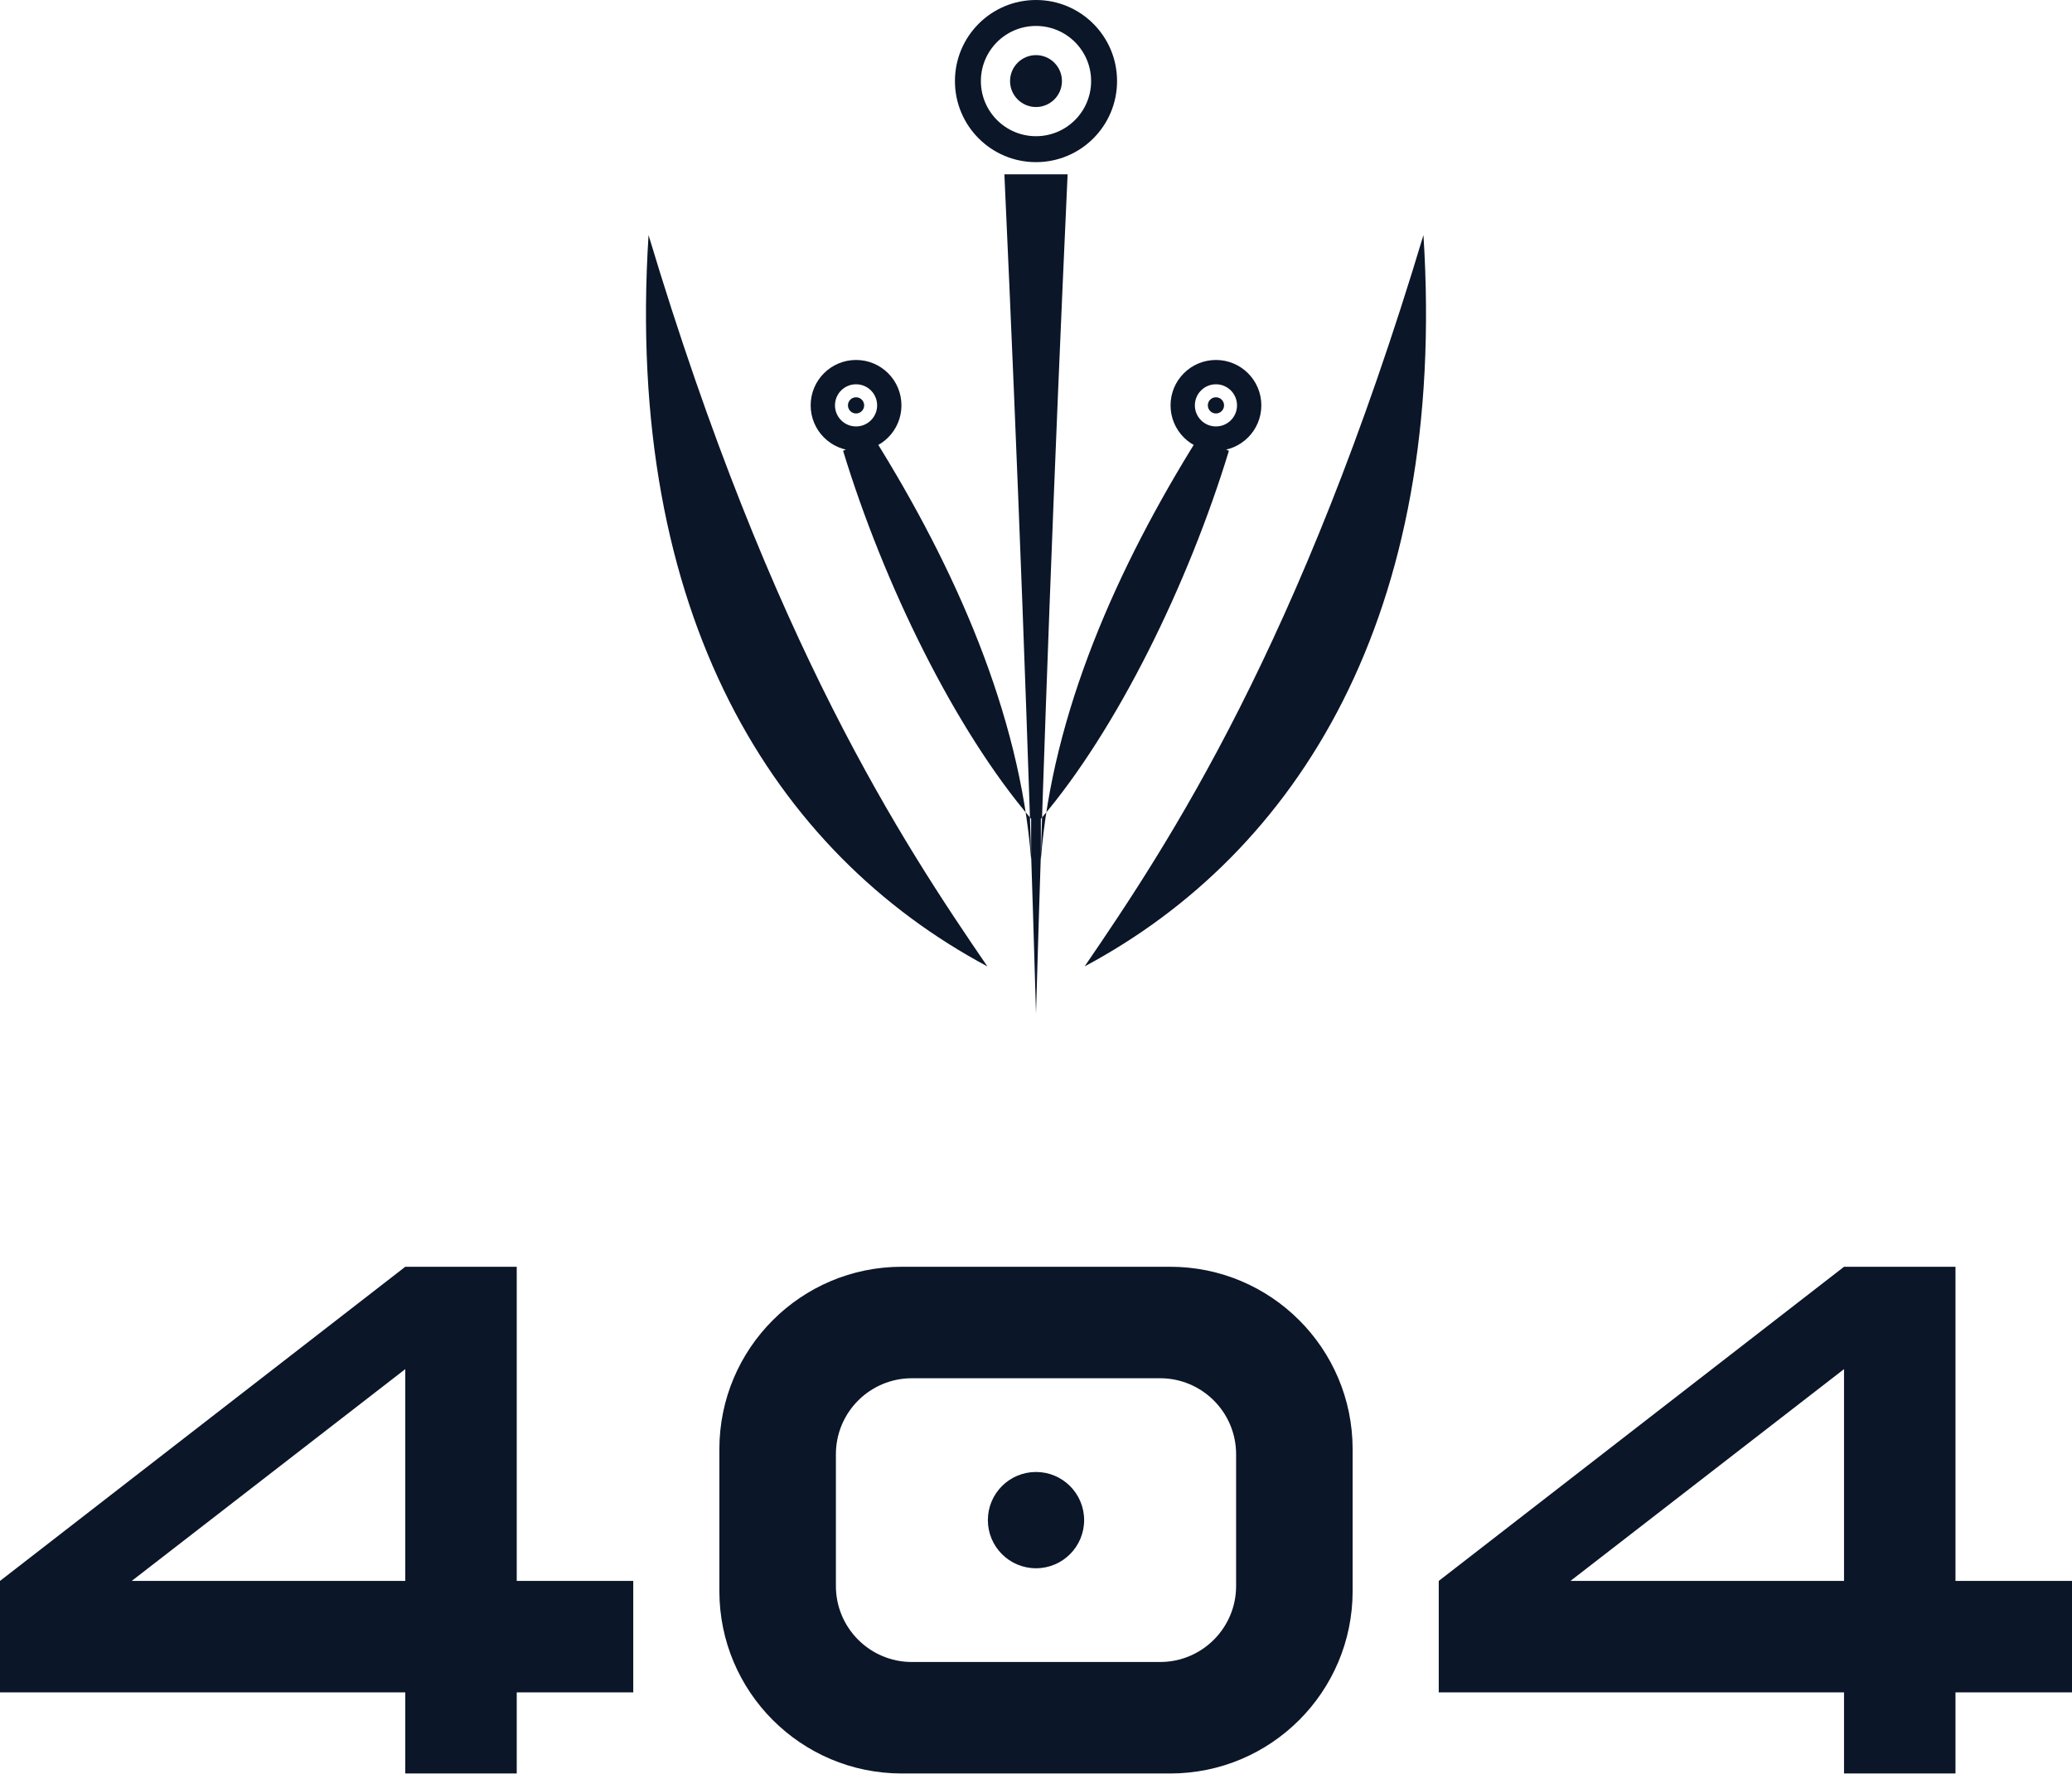
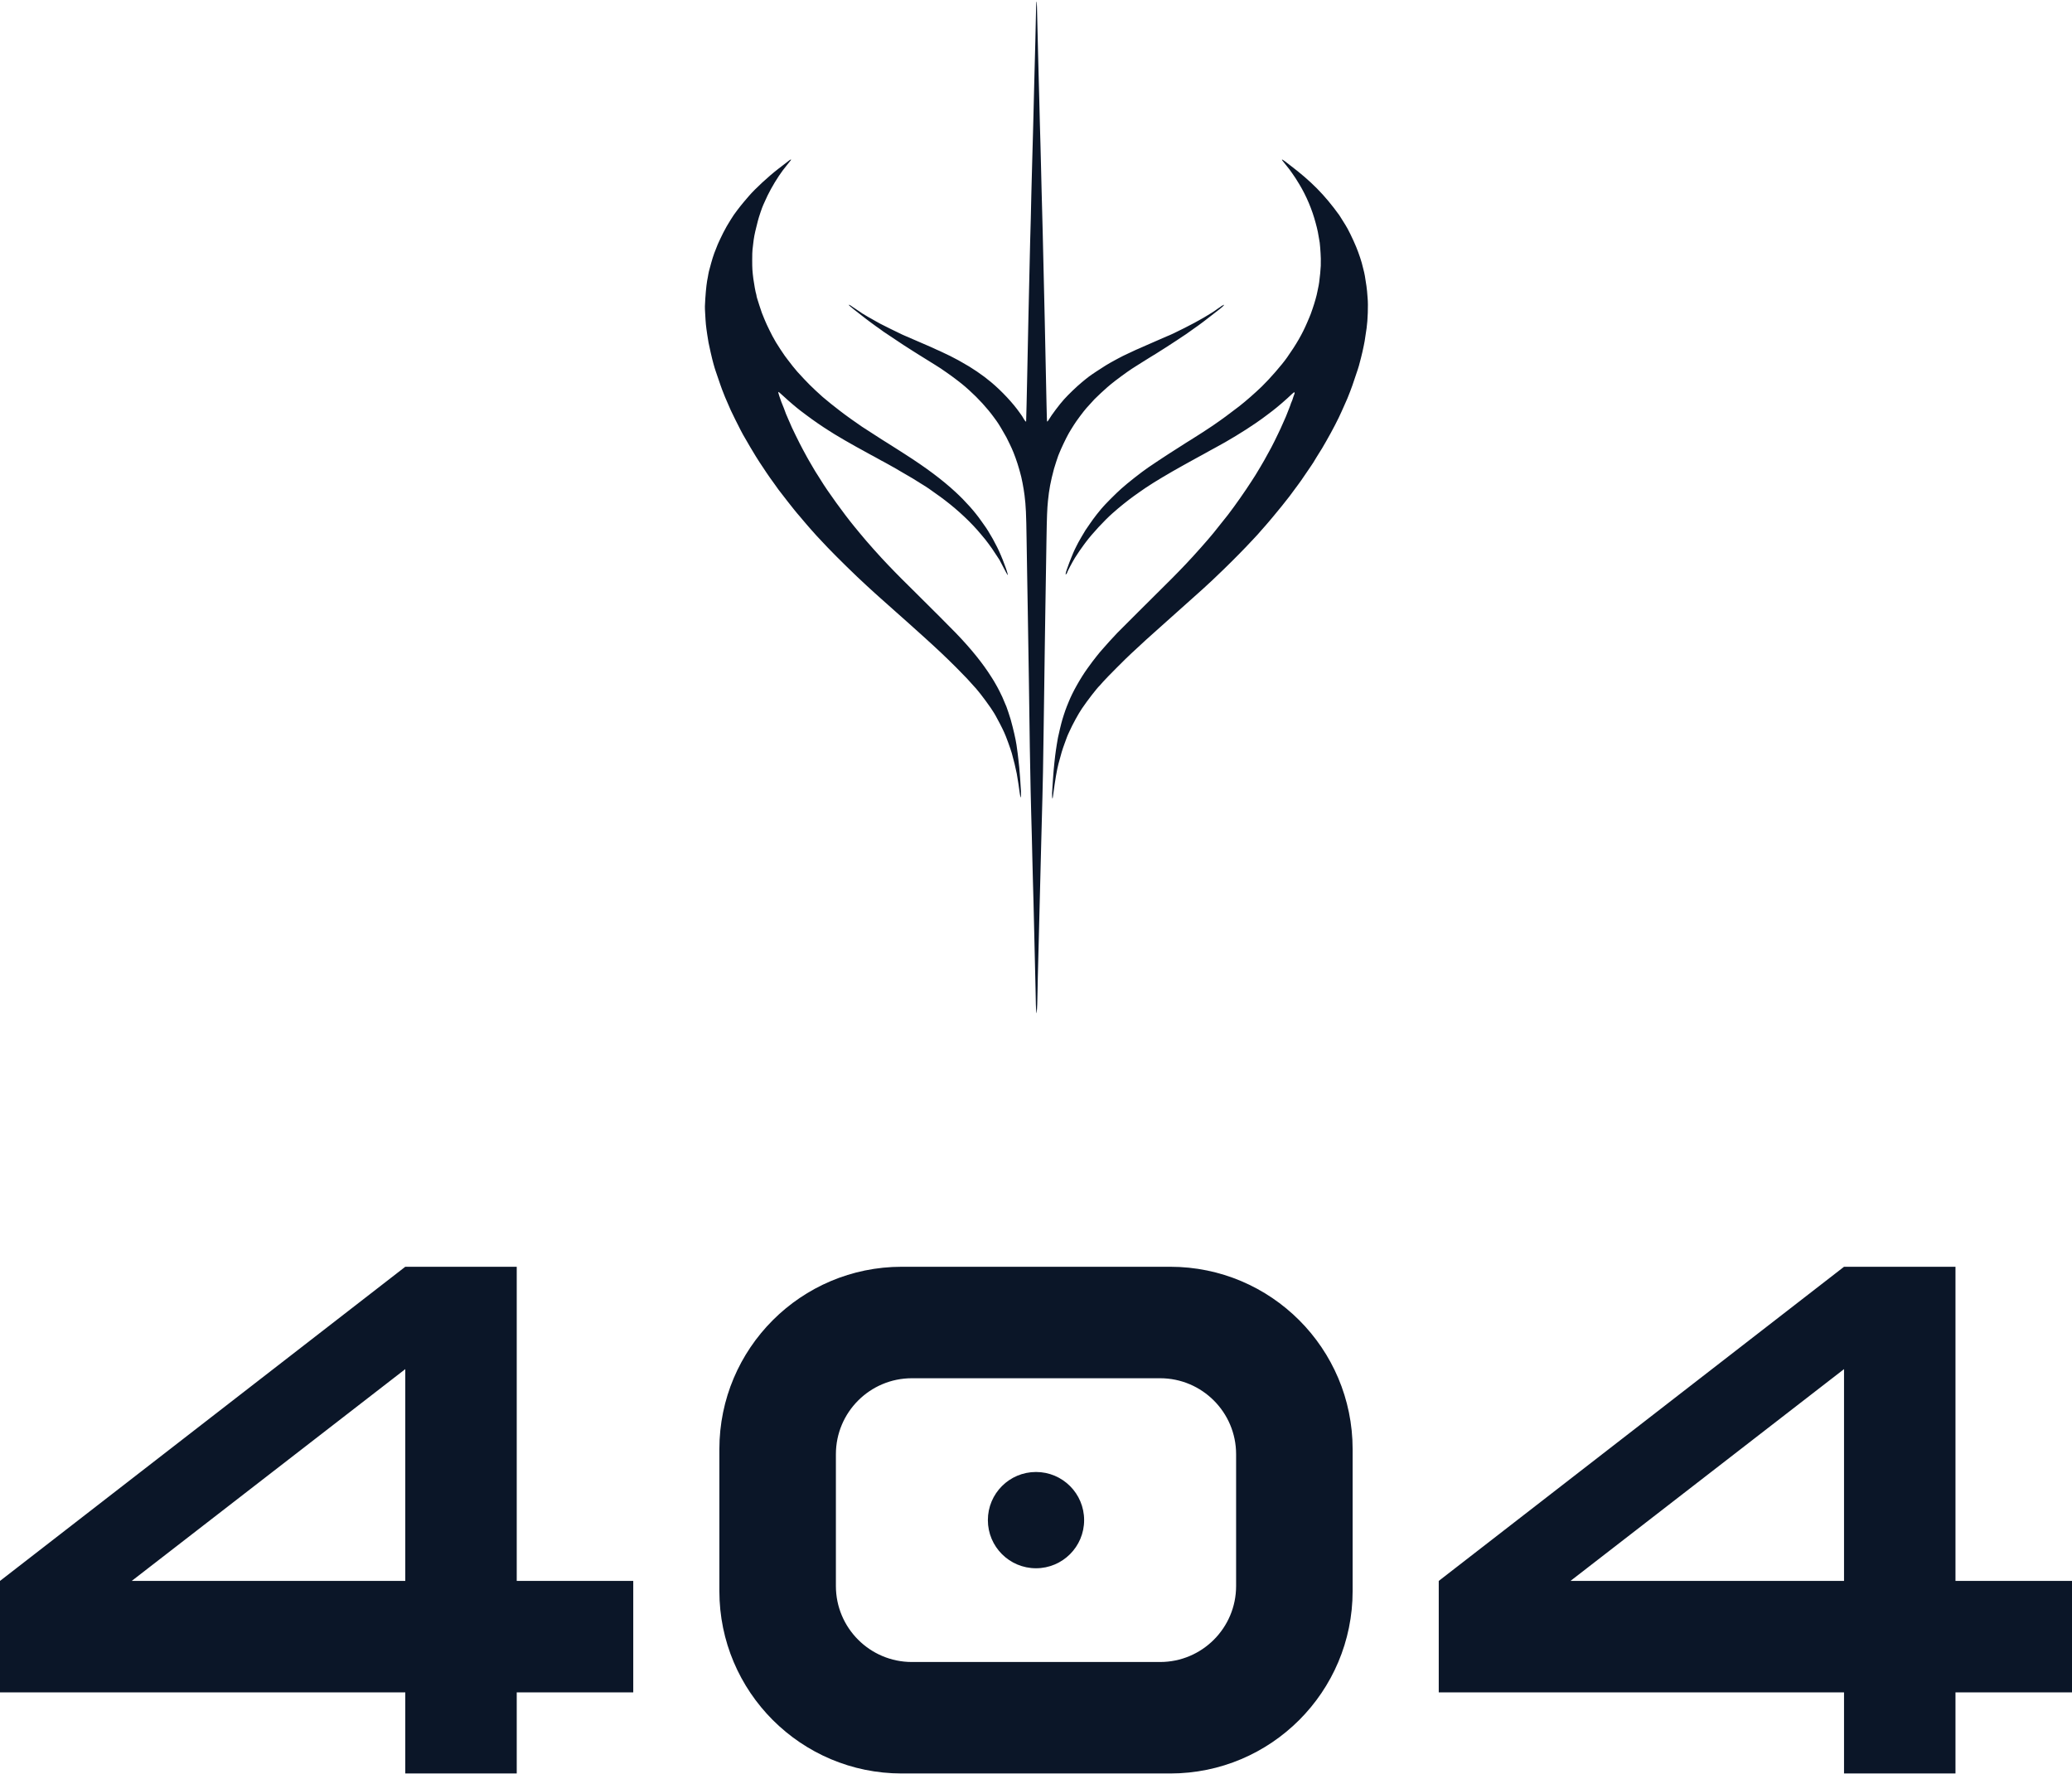
<svg xmlns="http://www.w3.org/2000/svg" viewBox="0 0 409 350">
-   <path transform="translate(0 0)" fill="#0B1628" d="M198.26 34.4L210.74 34.4Q206.74 121.6 204.5 200Q202.26 121.6 198.26 34.4ZM280.98 46.4C285.78 121.6 256.02 168.32 214.1 190.72C230.74 166.4 256.66 127.36 280.98 46.4ZM205.46 169.6C207.7 140.8 220.5 112 236.5 86.4L242.58 88.96C234.58 115.2 220.5 144 205.46 161.6ZM240.02 71.04C244.97 71.04 248.98 75.05 248.98 80C248.98 84.95 244.97 88.96 240.02 88.96C235.07 88.96 231.06 84.95 231.06 80C231.06 75.05 235.07 71.04 240.02 71.04ZM240.02 78.4C240.9 78.4 241.62 79.12 241.62 80C241.62 80.88 240.9 81.6 240.02 81.6C239.14 81.6 238.42 80.88 238.42 80C238.42 79.12 239.14 78.4 240.02 78.4ZM128.02 46.4C152.34 127.36 178.26 166.4 194.9 190.72C152.98 168.32 123.22 121.6 128.02 46.4ZM203.54 169.6L203.54 161.6C188.5 144 174.42 115.2 166.42 88.96L172.5 86.4C188.5 112 201.3 140.8 203.54 169.6ZM168.98 71.04C173.93 71.04 177.94 75.05 177.94 80C177.94 84.95 173.93 88.96 168.98 88.96C164.03 88.96 160.02 84.95 160.02 80C160.02 75.05 164.03 71.04 168.98 71.04ZM168.98 78.4C169.86 78.4 170.58 79.12 170.58 80C170.58 80.88 169.86 81.6 168.98 81.6C168.1 81.6 167.38 80.88 167.38 80C167.38 79.12 168.1 78.4 168.98 78.4ZM204.5 0C213.34 0 220.5 7.16 220.5 16C220.5 24.84 213.34 32 204.5 32C195.66 32 188.5 24.84 188.5 16C188.5 7.16 195.66 0 204.5 0ZM204.5 10.88C207.33 10.88 209.62 13.17 209.62 16C209.62 18.83 207.33 21.12 204.5 21.12C201.67 21.12 199.38 18.83 199.38 16C199.38 13.17 201.67 10.88 204.5 10.88ZM240.02 75.84C237.72 75.84 235.86 77.7 235.86 80C235.86 82.3 237.72 84.16 240.02 84.16C242.32 84.16 244.18 82.3 244.18 80C244.18 77.7 242.32 75.84 240.02 75.84ZM168.98 75.84C166.68 75.84 164.82 77.7 164.82 80C164.82 82.3 166.68 84.16 168.98 84.16C171.28 84.16 173.14 82.3 173.14 80C173.14 77.7 171.28 75.84 168.98 75.84ZM204.5 5.12C198.49 5.12 193.62 9.99 193.62 16C193.62 22.01 198.49 26.88 204.5 26.88C210.51 26.88 215.38 22.01 215.38 16C215.38 9.99 210.51 5.12 204.5 5.12ZM80 250L102 250L102 312L125 312L125 334L102 334L102 350L80 350L80 334L0 334L0 312ZM178 250L231 250C250.88 250 267 266.12 267 286L267 314C267 333.88 250.88 350 231 350L178 350C158.12 350 142 333.88 142 314L142 286C142 266.12 158.12 250 178 250ZM204.5 290.5C209.75 290.5 214 294.75 214 300C214 305.25 209.75 309.5 204.5 309.5C199.25 309.5 195 305.25 195 300C195 294.75 199.25 290.5 204.5 290.5ZM364 250L386 250L386 312L409 312L409 334L386 334L386 350L364 350L364 334L284 334L284 312ZM80 270.2L26 312L80 312L80 270.2ZM180 272C171.72 272 165 278.72 165 287L165 313C165 321.28 171.72 328 180 328L229 328C237.28 328 244 321.28 244 313L244 287C244 278.72 237.28 272 229 272L180 272ZM364 270.2L310 312L364 312L364 270.2Z" />
+   <path transform="translate(0 0)" fill="#0B1628" d="M204.56 199.66C204.48 198.96 204.46 198.1 204.41 195.16C204.35 192.01 204.29 189.34 204.15 184.02C204.1 182.29 204.04 179.63 204.01 178.13C203.98 176.63 203.93 174.67 203.89 173.77C203.86 172.88 203.81 170.92 203.78 169.42C203.75 167.91 203.7 165.84 203.67 164.8C203.63 163.77 203.58 161.81 203.55 160.44C203.52 159.08 203.47 157.07 203.44 155.97C203.37 153.38 203.2 143.22 203.1 134.56C203.06 131.99 203.01 128.62 202.98 127.07C202.95 125.52 202.9 122.4 202.87 120.15C202.84 117.89 202.79 114.74 202.75 113.15C202.72 111.55 202.67 108.46 202.64 106.28C202.57 101.45 202.5 99.83 202.24 97.77C202.04 96.2 201.67 94.28 201.36 93.24C201.32 93.1 201.23 92.78 201.16 92.53C200.8 91.23 200.17 89.48 199.71 88.48C199.6 88.26 199.44 87.91 199.34 87.69C199.17 87.33 198.8 86.57 198.66 86.31C198.08 85.24 197.07 83.55 196.72 83.09C196.61 82.94 196.36 82.61 196.18 82.35C194.88 80.56 193.08 78.6 191.31 77.01C190.98 76.72 190.62 76.4 190.51 76.3C189.91 75.76 187.97 74.28 186.92 73.56C186.56 73.32 186.2 73.07 186.12 73.01C185.97 72.89 185.72 72.72 184.62 72.03C183.48 71.31 182.12 70.46 181.45 70.06C181.12 69.86 180.6 69.53 180.29 69.33C179.48 68.8 179.08 68.56 178.35 68.09C177.92 67.82 174.58 65.59 174.39 65.45C174.07 65.2 173.15 64.55 172.91 64.39C172.77 64.3 172.35 63.99 171.98 63.71C171.61 63.43 171.18 63.11 171.03 63C170.88 62.89 170.42 62.53 170 62.2C169.58 61.88 168.98 61.41 168.67 61.16C168.03 60.67 167.56 60.25 167.56 60.19C167.56 60.12 167.67 60.15 167.83 60.25C167.92 60.31 168.13 60.45 168.3 60.57C168.47 60.68 168.74 60.86 168.9 60.97C169.75 61.58 170.77 62.23 171.37 62.55C171.58 62.66 171.84 62.81 171.96 62.88C172.48 63.17 172.61 63.25 172.77 63.34C173.32 63.67 173.88 63.97 175.71 64.87C176.83 65.42 177.85 65.92 177.99 65.98C178.12 66.04 178.34 66.14 178.46 66.19C180.18 66.95 182.54 67.97 182.85 68.09C183.07 68.18 183.4 68.32 183.59 68.41C183.78 68.49 184.05 68.62 184.19 68.68C184.33 68.74 184.61 68.87 184.81 68.97C185.02 69.06 185.35 69.21 185.56 69.3C186.88 69.9 188.4 70.66 189.14 71.08C189.35 71.2 189.65 71.37 189.83 71.47C191.81 72.55 194 74.04 195.66 75.44C197.74 77.18 199.96 79.56 201.28 81.45C201.43 81.65 201.63 81.95 201.75 82.11C201.86 82.28 202.02 82.53 202.1 82.69C202.24 82.96 202.5 83.26 202.55 83.21C202.56 83.2 202.6 81.7 202.64 79.88C202.67 78.07 202.72 75.59 202.76 74.39C202.79 73.18 202.84 70.8 202.87 69.09C202.9 67.38 202.96 64.36 203.01 62.37C203.06 60.38 203.12 57.61 203.15 56.22C203.32 48.42 203.39 45.78 203.47 43.2C203.51 41.64 203.56 39.46 203.58 38.36C203.6 37.27 203.64 35.72 203.67 34.92C203.7 34.12 203.75 32.29 203.78 30.85C203.81 29.4 203.86 27.47 203.9 26.55C203.93 25.62 203.98 23.71 204.01 22.3C204.04 20.89 204.1 18.3 204.15 16.55C204.37 8.44 204.41 6.5 204.47 3.68C204.5 2.02 204.54 0.57 204.57 0.46C204.67 0 204.68 0.03 204.89 9.74C204.94 11.92 205 14.41 205.03 15.27C205.06 16.13 205.12 18.16 205.15 19.77C205.18 21.38 205.23 23.38 205.26 24.21C205.29 25.04 205.34 26.95 205.38 28.45C205.41 29.96 205.46 31.91 205.49 32.78C205.52 33.66 205.57 35.71 205.6 37.34C205.63 38.97 205.69 40.99 205.72 41.84C205.75 42.68 205.8 44.59 205.83 46.08C205.86 47.57 205.92 50.29 205.97 52.12C206.05 55.39 206.12 58.26 206.23 63.37C206.33 68.18 206.48 75.11 206.58 79.93C206.62 81.71 206.66 83.17 206.68 83.18C206.75 83.22 206.89 83.07 207.05 82.79C207.54 81.93 209.15 79.79 210.04 78.81C210.91 77.84 212.54 76.28 213.52 75.47C214.78 74.42 215.09 74.19 216.37 73.34C217.92 72.31 218.69 71.84 219.92 71.17C220.13 71.06 220.47 70.88 220.68 70.76C221.29 70.43 222.06 70.04 222.52 69.84C222.75 69.73 223.23 69.5 223.59 69.34C223.94 69.17 224.24 69.03 224.25 69.03C224.27 69.03 224.48 68.94 224.72 68.83C225.35 68.54 225.54 68.45 226.19 68.18C226.98 67.84 229.96 66.54 230.24 66.41C230.37 66.35 230.49 66.3 230.51 66.3C230.53 66.3 230.73 66.21 230.96 66.11C231.19 66 231.53 65.84 231.72 65.76C231.9 65.67 232.87 65.2 233.85 64.71C236.44 63.42 239.09 61.88 240.37 60.92C240.56 60.78 240.77 60.64 240.83 60.61C240.9 60.58 240.98 60.52 241.02 60.47C241.07 60.42 241.12 60.38 241.15 60.38C241.18 60.38 241.28 60.32 241.37 60.26C241.46 60.19 241.56 60.15 241.6 60.16C241.69 60.19 241.31 60.57 240.72 61.03C240.23 61.41 238.44 62.8 238.18 63C238.08 63.08 237.79 63.3 237.53 63.5C237.28 63.7 236.83 64.03 236.53 64.24C236.23 64.44 235.77 64.77 235.51 64.96C234.69 65.55 234.52 65.68 234.12 65.95C233.9 66.09 233.59 66.3 233.42 66.41C233.25 66.52 232.75 66.86 232.3 67.16C231.45 67.73 231.27 67.85 230.21 68.52C229.85 68.74 229.32 69.08 229.04 69.26C228.76 69.45 228.37 69.69 228.19 69.8C228 69.91 227.5 70.21 227.09 70.47C226.68 70.73 225.93 71.19 225.44 71.5C224.94 71.81 224.35 72.19 224.11 72.34C223.88 72.49 223.55 72.7 223.39 72.8C222.55 73.34 220.06 75.17 219.28 75.83C219.02 76.05 218.7 76.32 218.57 76.43C218.23 76.7 216.38 78.43 216.05 78.78C215.8 79.04 215.02 79.9 214.45 80.54C213.92 81.13 212.42 83.14 211.98 83.86C211.81 84.13 211.56 84.53 211.43 84.74C211.3 84.95 211.14 85.21 211.08 85.32C211.02 85.43 210.92 85.62 210.84 85.75C210.45 86.43 209.4 88.64 209.11 89.4C209.03 89.61 208.93 89.84 208.9 89.91C208.82 90.1 208.16 92.11 208.05 92.53C207.39 95 207.08 96.62 206.86 98.85C206.7 100.4 206.64 102.07 206.57 106.4C206.49 111.5 206.41 116.83 206.34 120.69C206.31 122.49 206.26 125.81 206.23 128.07C206.2 130.32 206.15 133.95 206.12 136.13C206.09 138.3 206.04 142.08 206 144.53C205.92 150.58 205.84 155.11 205.77 157.28C205.74 158.29 205.69 160.16 205.66 161.44C205.63 162.73 205.58 164.78 205.54 166C205.4 171.4 205.19 179.63 205.03 186.13C204.97 188.72 204.89 191.69 204.86 192.74C204.83 193.79 204.8 195.18 204.8 195.84C204.8 197.09 204.71 199.39 204.64 199.77L204.6 200L204.56 199.66ZM207.68 157.18C207.66 156.88 207.68 156.22 207.74 155.43C207.79 154.73 207.85 153.79 207.88 153.36C207.98 151.82 208.26 149.15 208.43 148.06C208.48 147.74 208.55 147.24 208.6 146.95C208.71 146.12 208.89 145.24 209.23 143.84C209.34 143.4 209.45 142.94 209.48 142.82C209.7 141.93 210.25 140.23 210.6 139.37C210.71 139.11 210.87 138.71 210.96 138.49C211.71 136.61 213.29 133.8 214.68 131.88C215.52 130.72 215.8 130.34 216.39 129.6C216.76 129.13 217.09 128.74 217.1 128.72C217.12 128.71 217.44 128.34 217.82 127.9C218.5 127.11 219.37 126.15 220.55 124.9C220.9 124.53 222.73 122.7 224.62 120.83C231.9 113.61 232.05 113.45 234.11 111.29C235.81 109.5 238.39 106.59 239.53 105.19C240.35 104.18 242.08 102.01 242.4 101.59C243.8 99.77 245.85 96.84 247.07 94.93C247.3 94.56 247.65 94.02 247.84 93.73C248.02 93.45 248.47 92.71 248.82 92.1C249.18 91.49 249.49 90.95 249.52 90.9C249.68 90.63 250.28 89.54 250.54 89.05C250.71 88.74 250.9 88.38 250.97 88.26C251.14 87.97 251.98 86.27 252.33 85.52C252.48 85.21 252.69 84.77 252.79 84.55C252.89 84.33 253.15 83.76 253.36 83.27C253.57 82.79 253.76 82.35 253.79 82.3C253.81 82.25 253.92 81.99 254.02 81.73C254.29 81 254.41 80.7 254.5 80.51C254.62 80.22 254.81 79.71 254.81 79.65C254.81 79.62 254.85 79.52 254.9 79.43C255.01 79.22 255.18 78.75 255.3 78.32C255.35 78.15 255.43 77.94 255.47 77.85C255.58 77.65 255.58 77.41 255.47 77.41C255.43 77.41 255.21 77.58 255 77.78C253.98 78.77 252.16 80.34 251.17 81.09C250.87 81.32 250.32 81.74 249.94 82.02C249.28 82.52 248.96 82.75 247.82 83.54C245.55 85.1 242.32 87.06 239.95 88.32C239.68 88.47 239.22 88.72 238.92 88.88C238.62 89.05 238.03 89.37 237.61 89.61C237.19 89.84 236.59 90.17 236.27 90.34C235.96 90.5 235.3 90.87 234.8 91.15C234.3 91.43 233.72 91.75 233.52 91.86C232.89 92.19 230.05 93.83 229.35 94.26C228.99 94.48 228.61 94.71 228.5 94.78C228.39 94.84 228.23 94.94 228.15 94.99C228.06 95.05 227.83 95.19 227.63 95.31C226.59 95.97 225.52 96.67 224.83 97.18C224.57 97.36 224.13 97.68 223.83 97.89C222.86 98.57 220.7 100.3 219.96 100.99C219.91 101.03 219.75 101.17 219.61 101.29C217.97 102.74 215.6 105.31 214.36 106.96C214.23 107.14 214.06 107.37 213.97 107.48C213.54 108.04 212.61 109.4 212.18 110.1C211.64 110.97 210.61 112.94 210.61 113.1C210.61 113.13 210.55 113.21 210.48 113.28L210.34 113.41L210.37 113.16C210.38 113.03 210.48 112.7 210.57 112.43C211.04 111.11 211.2 110.7 211.43 110.13C211.72 109.4 212.06 108.62 212.14 108.47C212.18 108.41 212.33 108.09 212.49 107.76C212.65 107.43 212.81 107.13 212.84 107.08C212.86 107.03 213.15 106.53 213.47 105.97C214.04 104.96 214.47 104.29 215.17 103.32C215.36 103.05 215.63 102.67 215.77 102.47C215.91 102.26 216.24 101.84 216.49 101.52C216.75 101.2 217.17 100.68 217.42 100.38C217.96 99.7 220.31 97.34 221.38 96.4C222.63 95.28 225.31 93.18 226.65 92.26C227.34 91.78 230.01 90.01 230.61 89.63C230.91 89.44 231.47 89.08 231.86 88.83C232.25 88.57 232.67 88.3 232.8 88.23C233 88.11 233.22 87.97 234.19 87.34C234.3 87.27 234.74 87 235.16 86.74C236.47 85.92 238.67 84.51 239.09 84.2C239.17 84.14 239.39 83.99 239.58 83.87C241.09 82.84 242.71 81.65 244.6 80.19C245.92 79.16 247.69 77.61 249.07 76.28C250.65 74.75 253.04 72 254.05 70.56C255.88 67.97 257.06 65.91 258 63.71C258.14 63.4 258.33 62.93 258.44 62.68C258.55 62.43 258.68 62.1 258.74 61.94C258.8 61.79 258.95 61.35 259.08 60.97C259.5 59.76 259.92 58.28 260.05 57.53C260.08 57.36 260.15 57.05 260.19 56.85C260.35 56.15 260.45 55.45 260.6 53.94C260.72 52.64 260.74 52.24 260.72 51.04C260.69 49.82 260.52 47.64 260.42 47.39C260.41 47.34 260.36 47.06 260.31 46.76C260.2 46.06 260.07 45.41 259.94 44.91C259.88 44.69 259.78 44.3 259.71 44.03C259 41.36 257.91 38.75 256.48 36.37C255.9 35.4 255.46 34.73 255.04 34.15C254.88 33.93 254.67 33.64 254.57 33.49C254.47 33.35 254.18 32.99 253.93 32.68C253.21 31.8 253.05 31.59 253.05 31.54C253.04 31.43 253.25 31.53 253.65 31.84C253.9 32.03 254.33 32.36 254.61 32.58C258.84 35.79 261.47 38.46 264.37 42.47C264.47 42.6 264.74 43.04 264.98 43.44C265.23 43.84 265.49 44.28 265.58 44.4C266.02 45.06 267.05 47.15 267.69 48.7C268.23 50 268.82 51.78 269.01 52.69C269.05 52.87 269.21 53.51 269.28 53.77C269.35 54.03 269.48 54.77 269.59 55.56C269.64 55.91 269.71 56.31 269.73 56.45C269.76 56.59 269.81 57.05 269.85 57.47C269.88 57.89 269.93 58.51 269.96 58.84C270.09 60.18 269.99 63.18 269.76 64.76C269.4 67.3 269.37 67.46 268.94 69.43C268.83 69.93 268.53 71.12 268.25 72.15C268.19 72.38 267.9 73.29 267.59 74.17C267.29 75.06 267.01 75.9 266.96 76.04C266.84 76.39 266.67 76.87 266.54 77.18C266.39 77.56 266.09 78.31 265.98 78.6C265.88 78.85 265.54 79.63 265.26 80.23C265.19 80.38 265 80.81 264.84 81.17C264.24 82.56 262.95 85.05 261.79 87.06C260.95 88.52 260.87 88.67 260.41 89.37C260.25 89.62 259.98 90.05 259.82 90.32C259.38 91.08 259.1 91.52 258.79 91.96C258.64 92.18 258.35 92.6 258.15 92.9C257.76 93.5 257.11 94.45 256.84 94.82C256.74 94.95 256.5 95.29 256.29 95.58C256.09 95.86 255.65 96.45 255.32 96.89C255 97.33 254.64 97.81 254.53 97.96C254.16 98.47 251.92 101.25 251.36 101.89C251.05 102.25 250.67 102.7 250.52 102.89C250.36 103.08 250.03 103.47 249.78 103.75C249.52 104.04 249.17 104.43 249 104.63C248.32 105.42 248.22 105.53 247.75 106.03C247.48 106.31 247.12 106.69 246.95 106.88C245.84 108.09 243.47 110.5 241.54 112.37C239.48 114.36 239.05 114.76 237.41 116.26C236.18 117.37 236.75 116.87 229.1 123.69C226.42 126.08 225.71 126.72 224.74 127.64C224.28 128.07 223.64 128.66 223.32 128.95C222.4 129.78 218.46 133.73 217.76 134.53C217.42 134.92 217.11 135.27 217.08 135.3C216.55 135.78 214.66 138.22 213.57 139.83C212.86 140.87 211.7 143 211.08 144.39C210.97 144.62 210.84 144.91 210.78 145.04C210.73 145.16 210.64 145.37 210.6 145.49C210.55 145.62 210.36 146.16 210.16 146.69C209.67 148.03 209.47 148.7 208.93 150.76C208.6 152.04 208.29 153.86 207.89 156.87C207.84 157.27 207.78 157.61 207.76 157.63C207.74 157.65 207.7 157.45 207.68 157.18ZM201.4 157.17C201.37 157.04 201.32 156.79 201.3 156.6C201.24 156.02 200.82 153.27 200.7 152.67C200.44 151.39 200.16 150.23 199.72 148.63C199.63 148.32 199.25 147.19 199.03 146.6C198.6 145.44 198.47 145.09 198.21 144.52C197.87 143.75 196.87 141.82 196.51 141.21C196.45 141.12 196.32 140.88 196.21 140.7C195.64 139.72 193.63 136.98 192.72 135.95C191.19 134.22 190.66 133.65 188.78 131.76C186.55 129.54 185.06 128.13 182.31 125.65C180.54 124.05 180.03 123.59 179.52 123.14C179.25 122.91 179.01 122.69 178.98 122.66C178.95 122.62 178.5 122.23 177.98 121.77C176.78 120.72 174.59 118.77 173.82 118.07C173.49 117.77 172.97 117.3 172.65 117.02C172.34 116.74 171.92 116.36 171.72 116.17C171.51 115.98 171.19 115.68 171 115.51C168.93 113.62 165.28 110.05 163.34 108.02C162.85 107.51 161.37 105.93 161.15 105.69C161.04 105.57 160.18 104.6 160.01 104.41C159.92 104.3 159.78 104.15 159.72 104.08C159.65 104 159.34 103.64 159.03 103.28C158.72 102.91 158.44 102.57 158.39 102.53C158.34 102.48 158.11 102.21 157.88 101.92C157.64 101.64 157.41 101.37 157.37 101.33C157.15 101.11 153.88 96.95 153.66 96.62C153.61 96.55 153.29 96.1 152.95 95.62C152.08 94.42 151.73 93.93 151.29 93.27C151.08 92.96 150.84 92.58 150.74 92.44C150.11 91.52 149.73 90.92 149.18 90.04C148.35 88.67 147.68 87.56 147.36 86.97C147.22 86.71 147.05 86.43 147 86.35C146.95 86.27 146.79 86.01 146.66 85.76C146.53 85.52 146.32 85.12 146.19 84.88C145.79 84.13 144.46 81.44 144.26 80.99C144.16 80.76 144.02 80.44 143.95 80.28C143.53 79.38 142.69 77.36 142.53 76.87C142.48 76.74 142.35 76.34 142.21 75.98C142.08 75.62 141.83 74.88 141.64 74.32C141.46 73.77 141.28 73.26 141.25 73.18C141.22 73.11 141.14 72.86 141.07 72.62C141.01 72.39 140.9 72.03 140.84 71.82C140.68 71.25 140.51 70.56 140.28 69.55C139.86 67.68 139.81 67.44 139.62 66.13C139.32 64.11 139.31 63.94 139.19 61.75C139.12 60.61 139.13 60.31 139.22 58.96C139.37 56.83 139.51 55.66 139.73 54.65C139.78 54.43 139.82 54.2 139.82 54.12C139.82 54.05 139.87 53.81 139.93 53.58C139.99 53.36 140.1 52.95 140.17 52.69C140.29 52.24 140.41 51.78 140.68 50.89C140.8 50.45 141.14 49.55 141.42 48.88C141.54 48.59 141.64 48.34 141.64 48.32C141.64 48.31 141.72 48.12 141.82 47.91C141.92 47.7 142.08 47.34 142.19 47.11C142.43 46.56 143.06 45.34 143.45 44.66C143.69 44.23 144.69 42.62 144.85 42.41C145.83 41.05 146.38 40.36 147.83 38.68C149.11 37.2 151.69 34.82 153.63 33.32C153.85 33.15 154.3 32.8 154.62 32.56C154.95 32.3 155.4 31.95 155.64 31.77C156.04 31.46 156.23 31.39 156.12 31.6C156.08 31.66 155.78 32.04 155.44 32.45C154.65 33.43 154.32 33.87 153.76 34.7C152.65 36.36 151.62 38.24 150.96 39.79C150.81 40.13 150.67 40.45 150.64 40.5C150.46 40.86 149.75 42.94 149.59 43.63C149.54 43.8 149.42 44.29 149.32 44.71C148.96 46.11 148.8 46.95 148.67 48.16C148.63 48.57 148.57 49.07 148.54 49.28C148.5 49.49 148.48 50.42 148.48 51.36C148.48 52.97 148.51 53.46 148.71 55.05C148.83 55.99 149.16 57.79 149.27 58.06C149.3 58.15 149.33 58.28 149.33 58.34C149.33 58.49 149.44 58.88 149.91 60.32C150.28 61.49 150.53 62.16 150.79 62.74C150.83 62.83 150.94 63.1 151.04 63.34C151.3 63.95 151.4 64.16 151.93 65.25C152.4 66.2 152.49 66.38 153.17 67.56C153.47 68.08 154.64 69.85 154.92 70.23C154.98 70.31 155.24 70.65 155.5 71C156.05 71.75 156.96 72.88 157.37 73.34C159.44 75.61 160.22 76.39 162.4 78.35C162.88 78.78 165.19 80.64 165.72 81.02C165.84 81.12 166.29 81.45 166.71 81.77C167.38 82.27 168.32 82.95 169.61 83.83C169.81 83.97 170.04 84.13 170.12 84.19C170.62 84.53 173.02 86.08 174.15 86.79C174.61 87.08 175.07 87.36 175.16 87.42C175.5 87.64 175.96 87.93 176.31 88.15C176.51 88.27 176.95 88.55 177.29 88.77C177.63 88.99 178.2 89.36 178.57 89.59C182.81 92.3 185.98 94.67 188.63 97.12C190.55 98.89 192.45 101.02 193.64 102.74C193.85 103.03 194.09 103.38 194.19 103.51C195.29 105 196.76 107.65 197.54 109.53C197.63 109.73 197.72 109.95 197.74 110.01C197.86 110.27 197.99 110.61 198.21 111.21C198.34 111.55 198.51 112 198.58 112.2C198.66 112.41 198.76 112.72 198.8 112.89C198.84 113.06 198.89 113.26 198.92 113.34C198.95 113.44 198.94 113.47 198.88 113.45C198.84 113.43 198.51 112.83 198.14 112.11C197.78 111.39 197.4 110.67 197.29 110.49C197.11 110.2 196 108.52 195.81 108.25C195.46 107.75 194.69 106.71 194.49 106.47C194.35 106.31 193.97 105.85 193.64 105.45C191.81 103.23 189.21 100.77 186.53 98.73C185.79 98.16 185.45 97.92 184.99 97.6C184.78 97.46 184.38 97.18 184.09 96.96C183.8 96.75 183.46 96.5 183.32 96.41C183.19 96.33 182.92 96.16 182.74 96.03C182.55 95.91 182.3 95.75 182.2 95.69C182.08 95.62 181.93 95.53 181.84 95.47C181.68 95.37 180.84 94.84 180.21 94.45C179.86 94.24 178.15 93.24 177.53 92.89C177.39 92.81 177.14 92.66 176.98 92.56C176.83 92.47 176.6 92.33 176.47 92.27C176.35 92.21 176.2 92.13 176.16 92.1C176.11 92.07 175.79 91.89 175.45 91.7C175.1 91.51 174.78 91.33 174.73 91.3C174.69 91.27 174.57 91.21 174.47 91.16C174.37 91.12 174.16 91 174.01 90.92C173.86 90.83 173.48 90.62 173.17 90.45C172.85 90.28 172.5 90.08 172.37 90.01C172.24 89.94 172.07 89.84 171.97 89.8C171.88 89.75 171.55 89.57 171.24 89.4C170.93 89.22 170.67 89.08 170.66 89.08C170.65 89.08 170.5 89 170.34 88.9C170.04 88.72 169.92 88.66 168.95 88.14C168.17 87.72 165.25 86.03 164.71 85.68C164.28 85.4 164.07 85.27 163.6 84.98C162.33 84.19 160.49 82.92 159.19 81.94C158.76 81.62 158.24 81.22 158.02 81.06C157.23 80.46 155.73 79.19 154.69 78.22C153.87 77.46 153.68 77.31 153.62 77.37C153.58 77.41 154.04 78.86 154.23 79.31C154.49 79.93 155.03 81.3 155.03 81.36C155.03 81.39 155.08 81.51 155.13 81.64C155.19 81.77 155.3 82.02 155.37 82.19C155.44 82.36 155.54 82.61 155.6 82.73C155.85 83.27 156 83.61 156 83.64C156 83.78 157.84 87.55 158.48 88.71C158.68 89.09 158.94 89.56 159.05 89.76C159.16 89.97 159.27 90.17 159.3 90.22C159.33 90.27 159.49 90.55 159.65 90.84C159.82 91.13 160 91.46 160.07 91.56C160.13 91.67 160.37 92.08 160.6 92.47C160.83 92.87 161.2 93.47 161.43 93.81C161.65 94.15 161.94 94.6 162.06 94.81C163.3 96.86 166.63 101.47 168.63 103.9C168.9 104.23 169.4 104.85 169.75 105.26C171.05 106.86 173.79 109.93 175.3 111.49C175.64 111.84 176.23 112.45 176.62 112.86C177 113.27 178.63 114.89 180.23 116.47C184.08 120.28 187.66 123.87 188.74 124.99C191.72 128.09 193.96 130.87 195.66 133.56C195.73 133.67 195.88 133.9 195.99 134.08C196.1 134.25 196.23 134.47 196.28 134.56C196.34 134.65 196.44 134.83 196.51 134.96C196.74 135.35 196.95 135.73 197.31 136.44C197.75 137.31 197.92 137.67 198.45 138.97C198.54 139.18 198.63 139.4 198.66 139.46C198.76 139.68 199.37 141.53 199.5 141.99C200.03 143.89 200.48 145.86 200.65 147C200.86 148.46 200.95 149.15 201.05 150.13C201.11 150.74 201.17 151.32 201.19 151.41C201.24 151.73 201.5 155.28 201.53 156.17C201.55 156.66 201.54 157.13 201.51 157.23L201.46 157.4L201.4 157.17ZM80 250L102 250L102 312L125 312L125 334L102 334L102 350L80 350L80 334L0 334L0 312ZM178 250L231 250C250.88 250 267 266.12 267 286L267 314C267 333.88 250.88 350 231 350L178 350C158.12 350 142 333.88 142 314L142 286C142 266.12 158.12 250 178 250ZM204.5 290.5C209.75 290.5 214 294.75 214 300C214 305.25 209.75 309.5 204.5 309.5C199.25 309.5 195 305.25 195 300C195 294.75 199.25 290.5 204.5 290.5ZM364 250L386 250L386 312L409 312L409 334L386 334L386 350L364 350L364 334L284 334L284 312ZM80 270.2L26 312L80 312L80 270.2ZM180 272C171.72 272 165 278.72 165 287L165 313C165 321.28 171.72 328 180 328L229 328C237.28 328 244 321.28 244 313L244 287C244 278.72 237.28 272 229 272L180 272ZM364 270.2L310 312L364 312L364 270.2Z" />
</svg>
